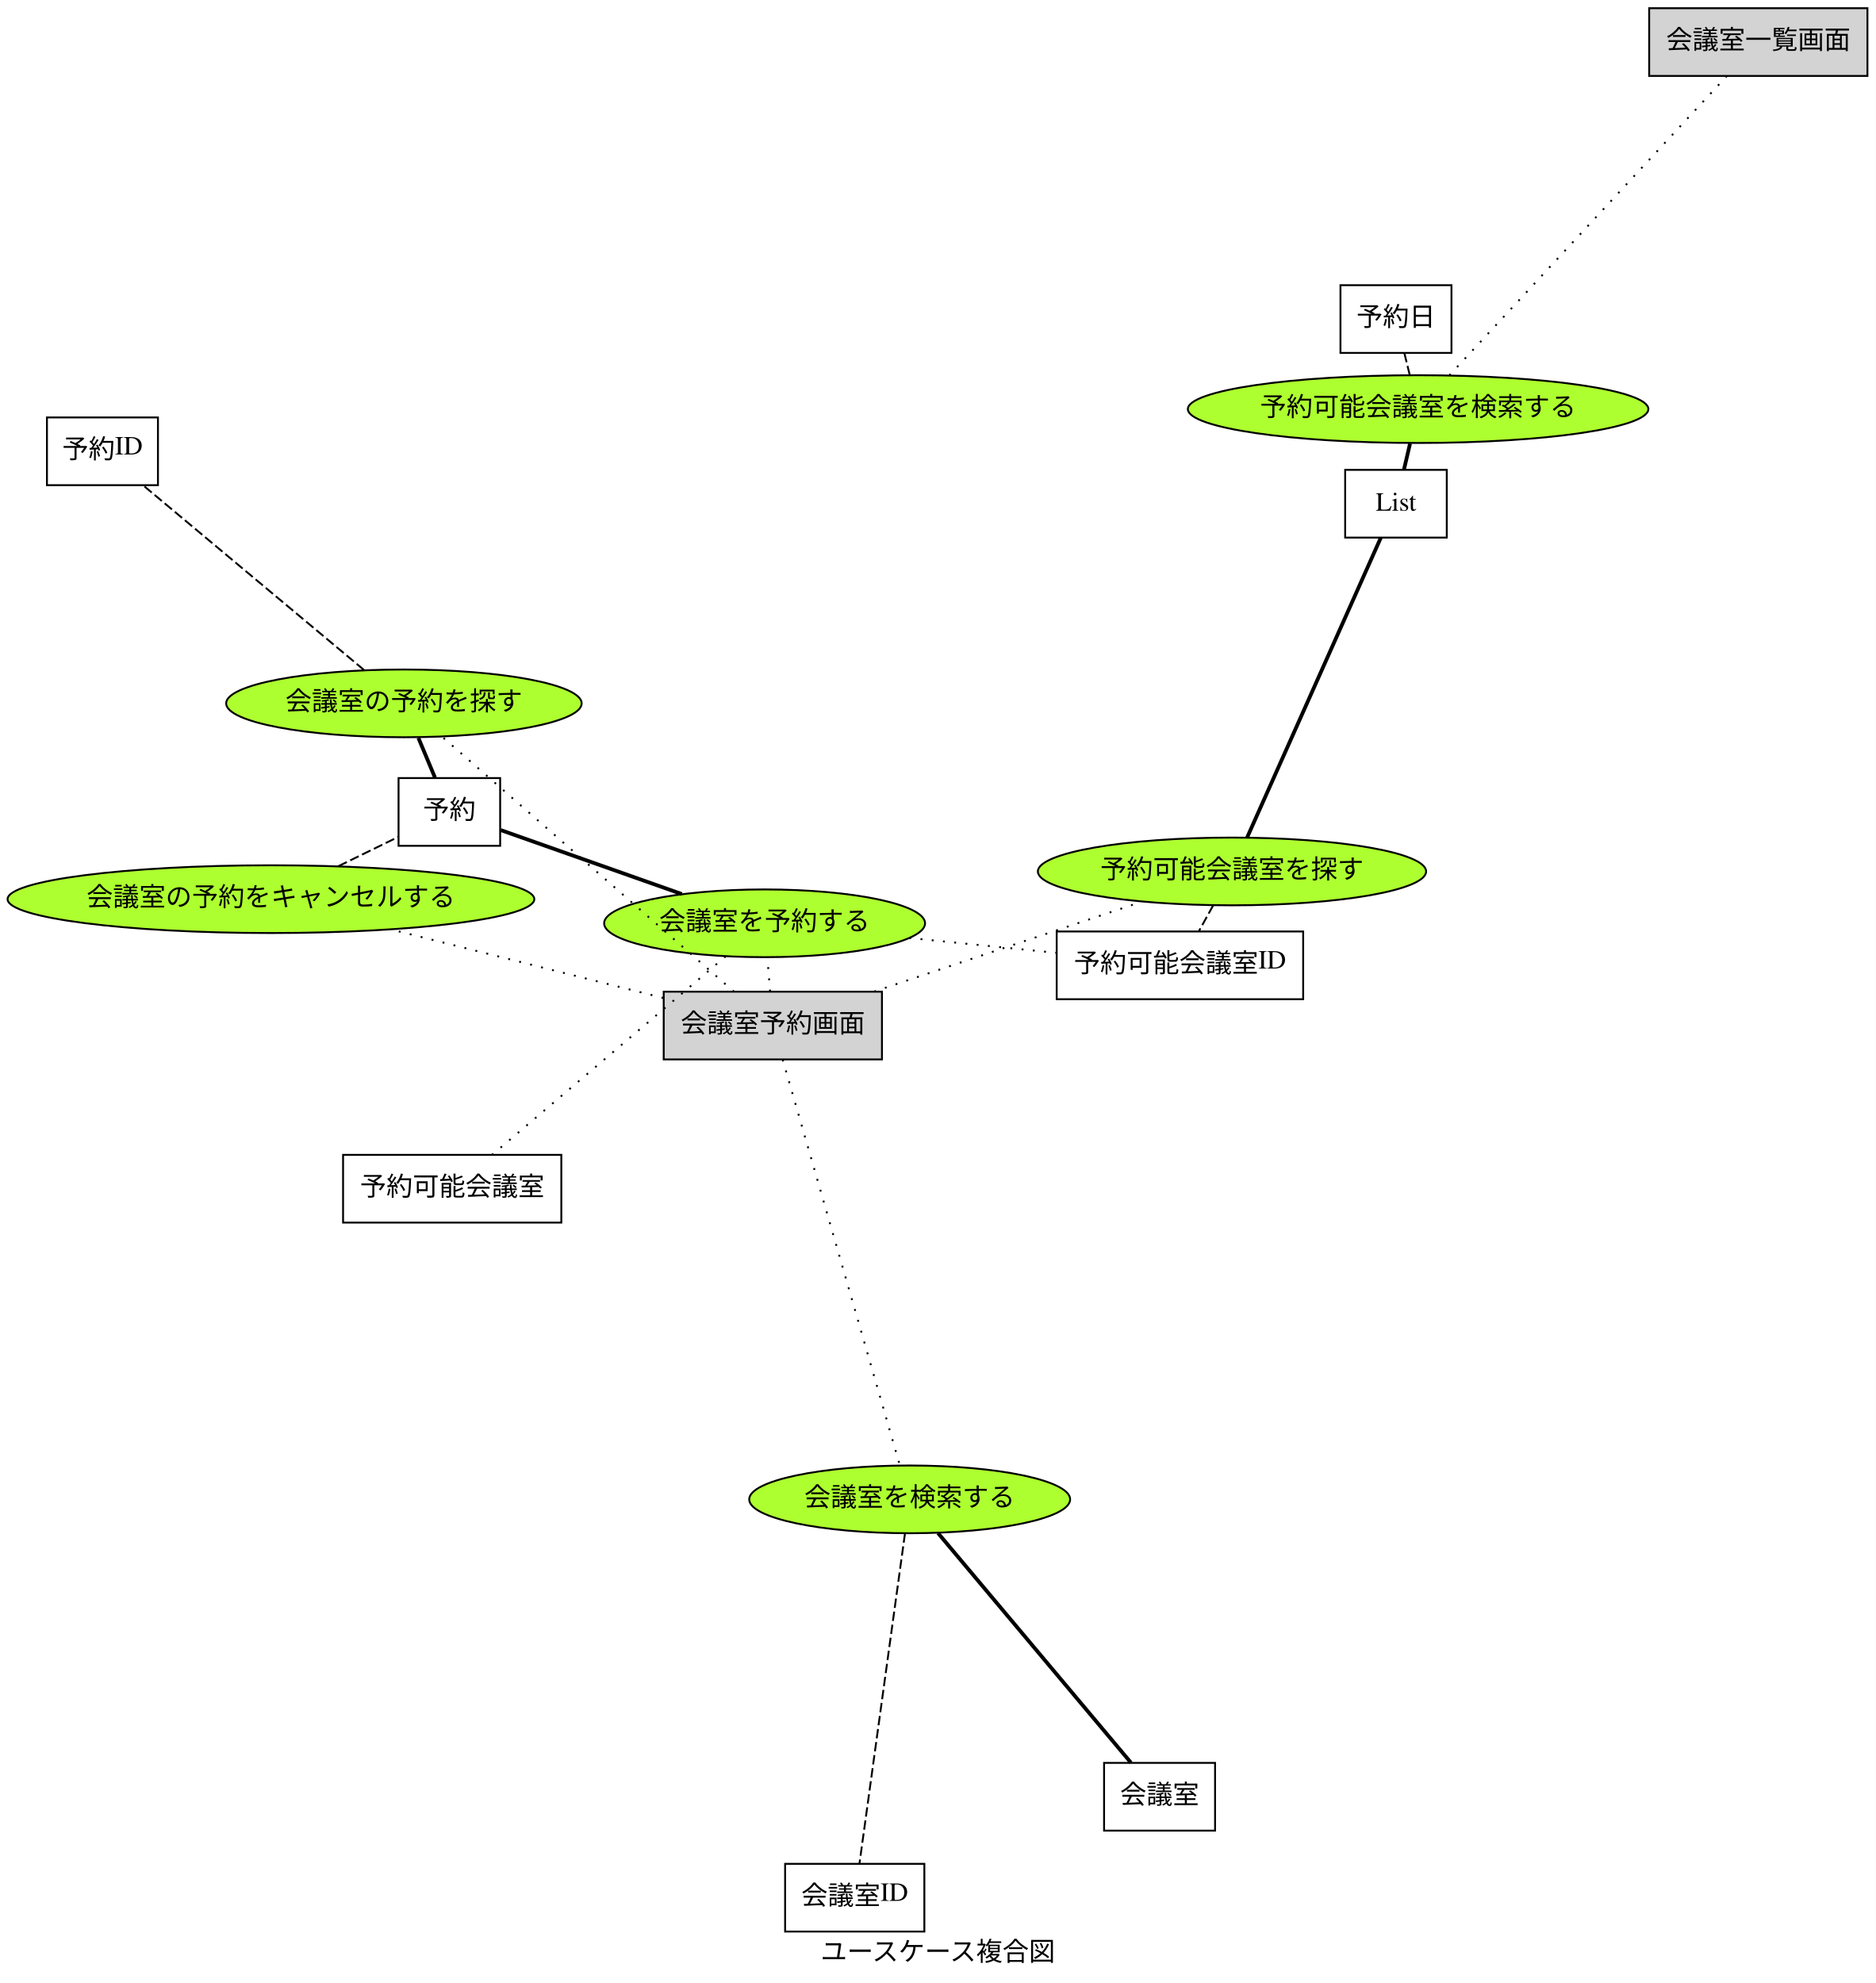
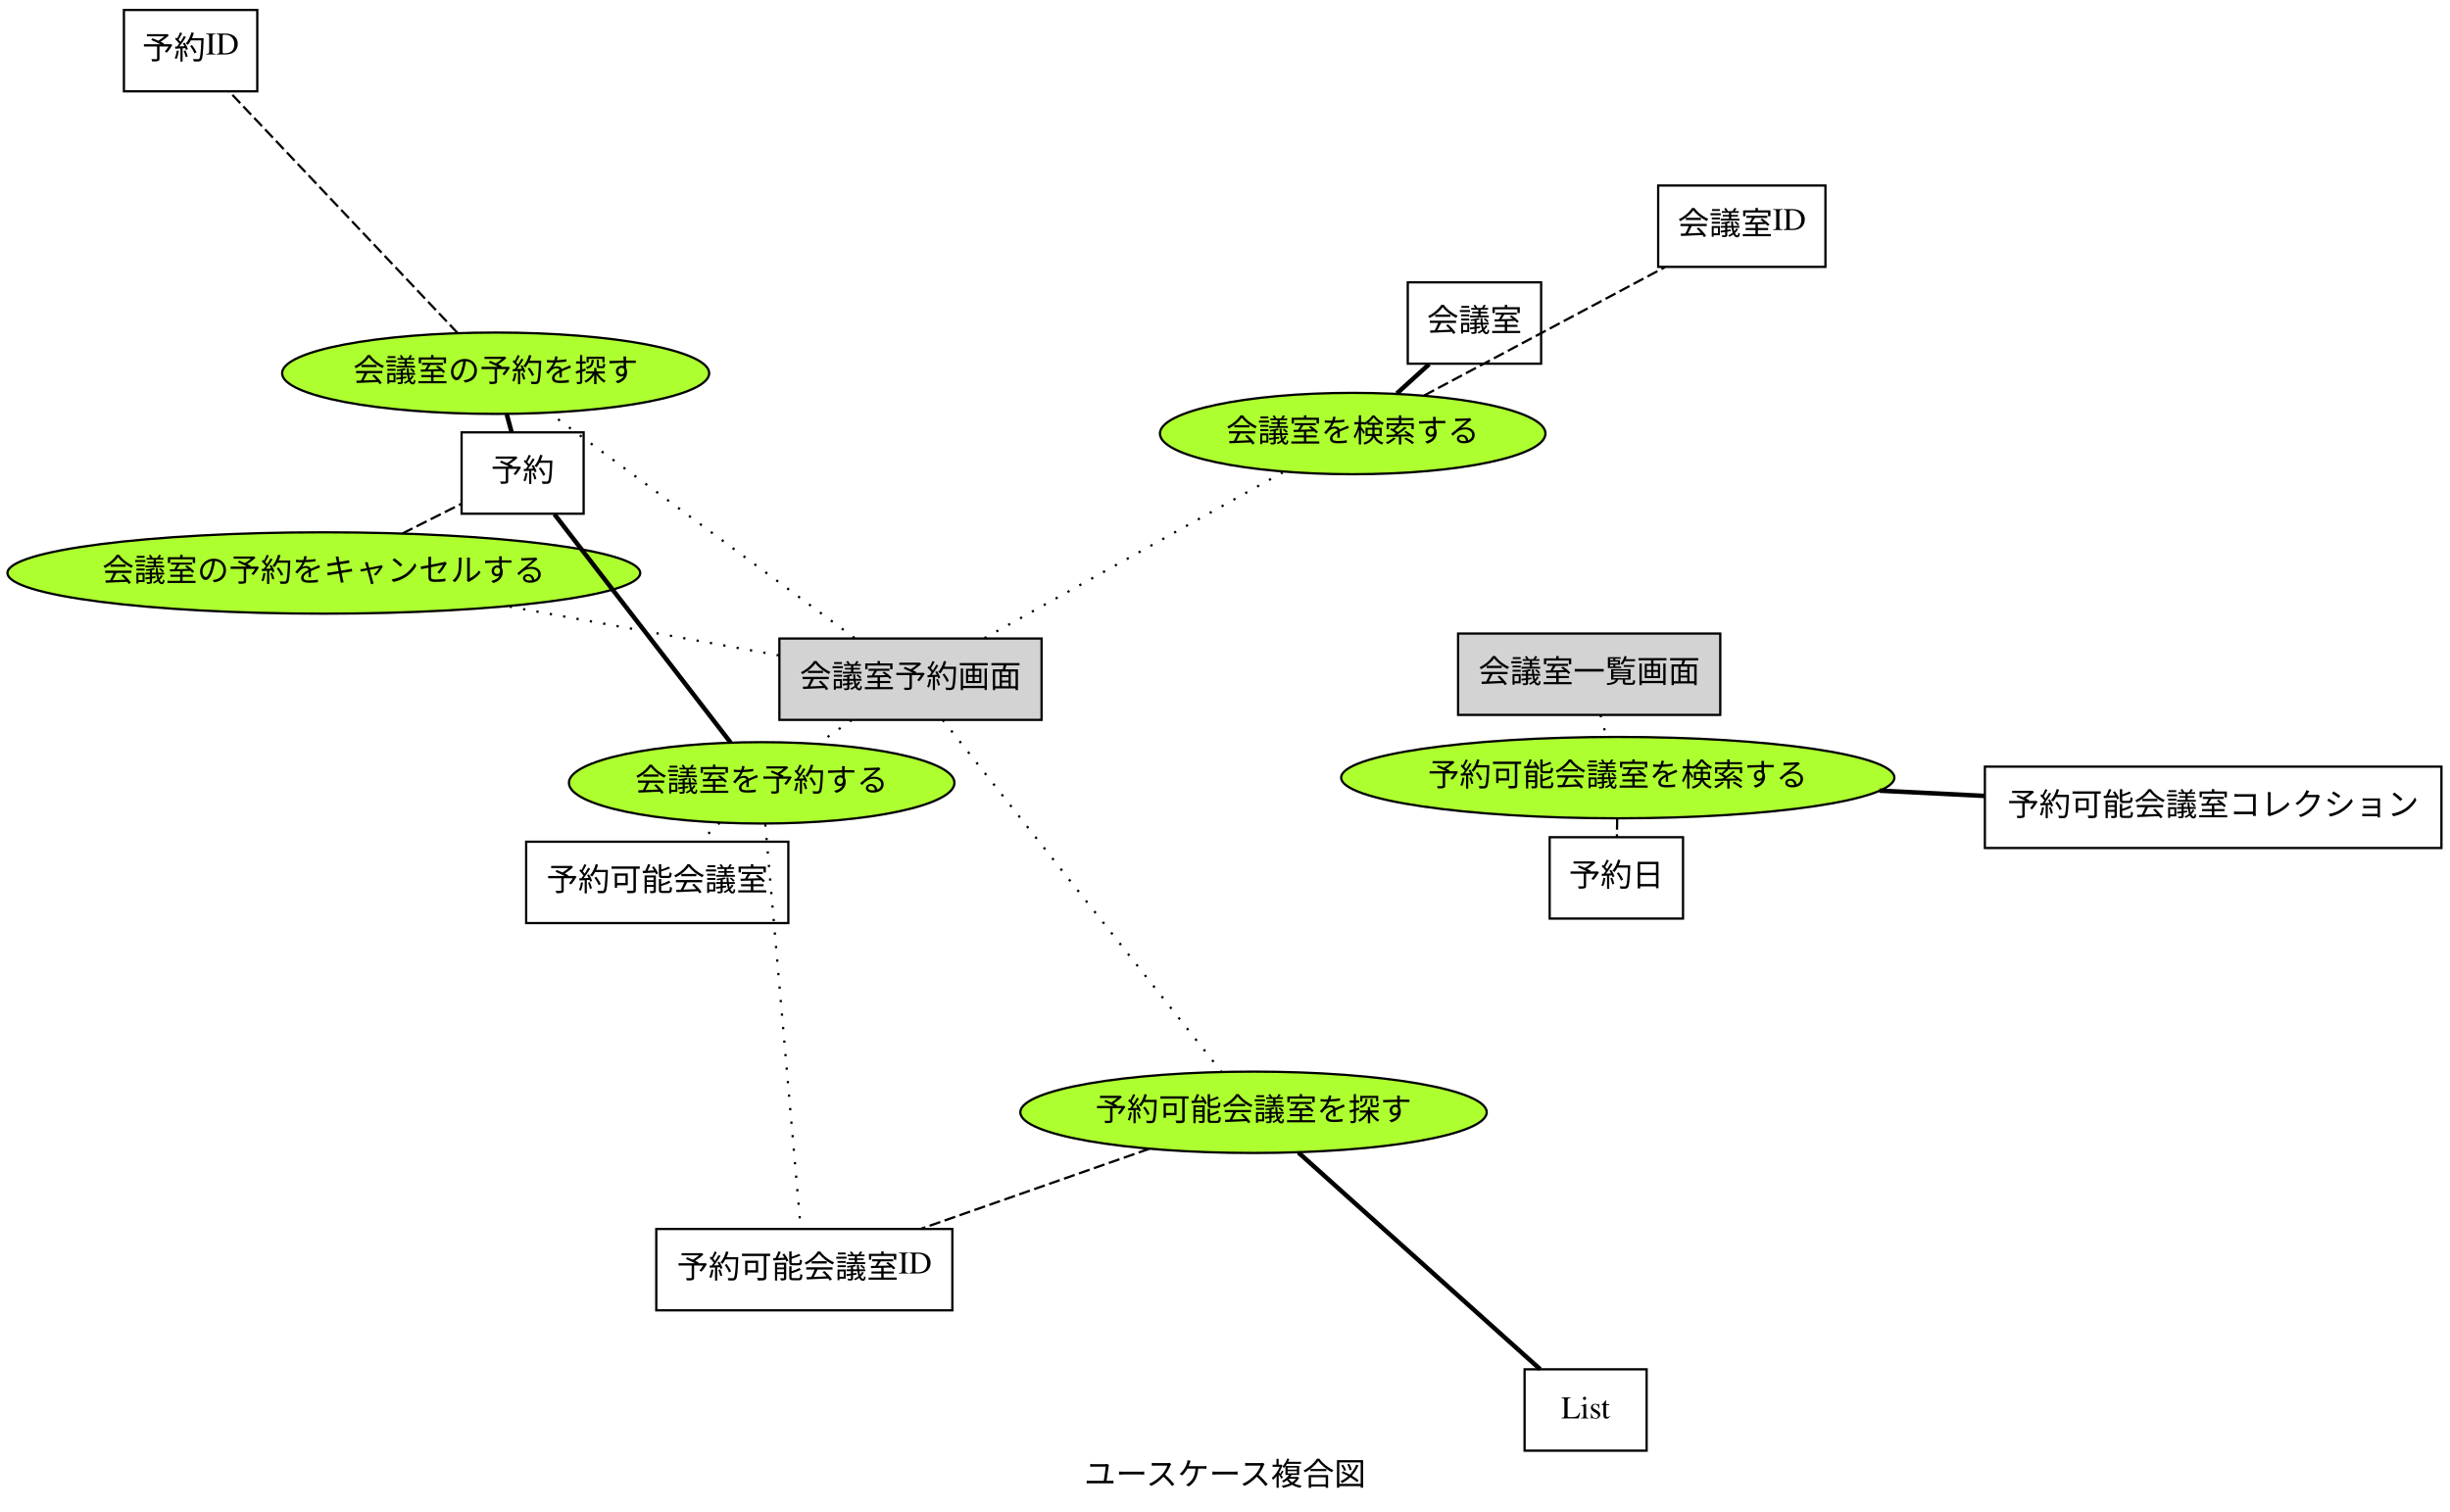
- <svg xmlns="http://www.w3.org/2000/svg" xmlns:xlink="http://www.w3.org/1999/xlink" width="997px" height="1054px" viewBox="0.00 0.00 997.00 1054.00">
-   <g id="graph0" class="graph" transform="scale(1.0 1.0) rotate(0) translate(4 1027)">
-     <polygon fill="white" stroke="transparent" points="-4,27 -4,-1027 993,-1027 993,27 -4,27" />
-     <text text-anchor="middle" x="494.5" y="15.2" font-family="Times,serif" font-size="14.00">ユースケース複合図</text>
+ <svg xmlns="http://www.w3.org/2000/svg" xmlns:xlink="http://www.w3.org/1999/xlink" width="1084px" height="669px" viewBox="0.00 0.00 1084.00 669.00">
+   <g id="graph0" class="graph" transform="scale(1.0 1.0) rotate(0) translate(4 642)">
+     <polygon fill="white" stroke="transparent" points="-4,27 -4,-642 1080,-642 1080,27 -4,27" />
+     <text text-anchor="middle" x="538" y="15.2" font-family="Times,serif" font-size="14.00">ユースケース複合図</text>
    <g id="node1" class="node">
      <g id="a_node1">
        <a xlink:href="https://github.com/system-sekkei/library/tree/master/src/main/java/mrs/application/service/reservation/ReservationService.java" xlink:title="ReservationService.cancel(Reservation)">
-           <ellipse fill="greenyellow" stroke="black" cx="140" cy="-549.08" rx="139.98" ry="18" />
-           <text text-anchor="middle" x="140" y="-545.38" font-family="Times,serif" font-size="14.00">
+           <ellipse fill="greenyellow" stroke="black" cx="139.28" cy="-388.46" rx="139.98" ry="18" />
+           <text text-anchor="middle" x="139.28" y="-384.76" font-family="Times,serif" font-size="14.00">
                        会議室の予約をキャンセルする
                    </text>
        </a>
      </g>
    </g>
    <g id="node2" class="node">
      <g id="a_node2">
        <a xlink:title="Reservation">
-           <polygon fill="none" stroke="black" points="261.83,-613.44 207.83,-613.44 207.83,-577.44 261.83,-577.44 261.83,-613.44" />
-           <text text-anchor="middle" x="234.83" y="-591.74" font-family="Times,serif" font-size="14.00">予約
+           <polygon fill="none" stroke="black" points="254.23,-450.69 200.23,-450.69 200.23,-414.69 254.23,-414.69 254.23,-450.69" />
+           <text text-anchor="middle" x="227.23" y="-428.99" font-family="Times,serif" font-size="14.00">予約
                    </text>
        </a>
      </g>
    </g>
    <g id="edge1" class="edge">
-       <path fill="none" stroke="black" stroke-dasharray="5,2" d="M175.85,-566.61C186.45,-571.79 197.86,-577.37 207.8,-582.23" />
+       <path fill="none" stroke="black" stroke-dasharray="5,2" d="M174.04,-405.94C182.68,-410.28 191.82,-414.88 200.04,-419.02" />
    </g>
    <g id="node4" class="node">
      <g id="a_node4">
        <a xlink:href="https://github.com/system-sekkei/library/tree/master/src/main/java/mrs/application/service/reservation/ReservationService.java" xlink:title="ReservationService.findOne(ReservationId)">
-           <ellipse fill="greenyellow" stroke="black" cx="210.68" cy="-653.14" rx="94.48" ry="18" />
-           <text text-anchor="middle" x="210.68" y="-649.44" font-family="Times,serif" font-size="14.00">
+           <ellipse fill="greenyellow" stroke="black" cx="215.3" cy="-476.85" rx="94.48" ry="18" />
+           <text text-anchor="middle" x="215.3" y="-473.15" font-family="Times,serif" font-size="14.00">
                        会議室の予約を探す
                    </text>
        </a>
      </g>
    </g>
    <g id="edge3" class="edge">
-       <path fill="none" stroke="black" stroke-width="2" d="M227.19,-613.7C224.37,-620.43 221.18,-628.06 218.36,-634.81" />
+       <path fill="none" stroke="black" stroke-width="2" d="M222.31,-450.91C221.62,-453.47 220.9,-456.11 220.21,-458.68" />
    </g>
    <g id="node9" class="node">
      <g id="a_node9">
        <a xlink:href="https://github.com/system-sekkei/library/tree/master/src/main/java/mrs/application/service/reservation/ReservationService.java" xlink:title="ReservationService.reserve(Reservation)">
-           <ellipse fill="greenyellow" stroke="black" cx="402.38" cy="-536.25" rx="85.29" ry="18" />
-           <text text-anchor="middle" x="402.38" y="-532.55" font-family="Times,serif" font-size="14.00">
+           <ellipse fill="greenyellow" stroke="black" cx="333.01" cy="-295.6" rx="85.29" ry="18" />
+           <text text-anchor="middle" x="333.01" y="-291.9" font-family="Times,serif" font-size="14.00">
                        会議室を予約する
                    </text>
        </a>
      </g>
    </g>
    <g id="edge9" class="edge">
-       <path fill="none" stroke="black" stroke-width="2" d="M262.12,-585.8C288.18,-576.59 327.88,-562.57 358.4,-551.79" />
+       <path fill="none" stroke="black" stroke-width="2" d="M241.28,-414.49C261.62,-388.12 299.05,-339.61 319.24,-313.44" />
    </g>
    <g id="node3" class="node">
      <g id="a_node3">
        <a xlink:title="ReservationsController">
-           <polygon fill="lightgray" stroke="black" points="464.76,-499.9 348.76,-499.9 348.76,-463.9 464.76,-463.9 464.76,-499.9" />
-           <text text-anchor="middle" x="406.76" y="-478.2" font-family="Times,serif" font-size="14.00">
+           <polygon fill="lightgray" stroke="black" points="456.84,-359.46 340.84,-359.46 340.84,-323.46 456.84,-323.46 456.84,-359.46" />
+           <text text-anchor="middle" x="398.84" y="-337.76" font-family="Times,serif" font-size="14.00">
                        会議室予約画面
                    </text>
        </a>
      </g>
    </g>
    <g id="edge2" class="edge">
-       <path fill="none" stroke="black" stroke-dasharray="1,5" d="M348.55,-496.56C305.78,-507.33 247.7,-521.96 203.69,-533.04" />
+       <path fill="none" stroke="black" stroke-dasharray="1,5" d="M340.59,-352C305.16,-358.42 259.4,-366.71 220.46,-373.76" />
    </g>
    <g id="edge5" class="edge">
-       <path fill="none" stroke="black" stroke-dasharray="1,5" d="M386.15,-499.9C348.39,-532.88 268.57,-602.59 231.02,-635.38" />
+       <path fill="none" stroke="black" stroke-dasharray="1,5" d="M374.08,-359.72C338.66,-385.85 273.95,-433.58 239.08,-459.31" />
    </g>
    <g id="node6" class="node">
      <g id="a_node6">
        <a xlink:href="https://github.com/system-sekkei/library/tree/master/src/main/java/mrs/application/service/reservation/ReservationService.java" xlink:title="ReservationService.findReservations(ReservableRoomId)">
-           <ellipse fill="greenyellow" stroke="black" cx="650.8" cy="-563.81" rx="103.18" ry="18" />
-           <text text-anchor="middle" x="650.8" y="-560.11" font-family="Times,serif" font-size="14.00">
+           <ellipse fill="greenyellow" stroke="black" cx="550.62" cy="-149.82" rx="103.18" ry="18" />
+           <text text-anchor="middle" x="550.62" y="-146.12" font-family="Times,serif" font-size="14.00">
                        予約可能会議室を探す
                    </text>
        </a>
      </g>
    </g>
    <g id="edge8" class="edge">
-       <path fill="none" stroke="black" stroke-dasharray="1,5" d="M460.62,-499.98C503.15,-514.25 561.95,-533.99 602.86,-547.72" />
+       <path fill="none" stroke="black" stroke-dasharray="1,5" d="M413.12,-323.43C442.12,-286.81 507.61,-204.12 536.49,-167.66" />
    </g>
    <g id="edge12" class="edge">
-       <path fill="none" stroke="black" stroke-dasharray="1,5" d="M405.3,-500C404.84,-505.8 404.32,-512.24 403.85,-518.05" />
+       <path fill="none" stroke="black" stroke-dasharray="1,5" d="M372.82,-323.33C367.93,-319.93 362.83,-316.38 357.98,-312.99" />
    </g>
    <g id="node11" class="node">
      <g id="a_node11">
        <a xlink:href="https://github.com/system-sekkei/library/tree/master/src/main/java/mrs/application/service/room/RoomService.java" xlink:title="RoomService.findMeetingRoom(RoomId)">
-           <ellipse fill="greenyellow" stroke="black" cx="479.49" cy="-230.06" rx="85.29" ry="18" />
-           <text text-anchor="middle" x="479.49" y="-226.36" font-family="Times,serif" font-size="14.00">
+           <ellipse fill="greenyellow" stroke="black" cx="594.5" cy="-450.16" rx="85.29" ry="18" />
+           <text text-anchor="middle" x="594.5" y="-446.46" font-family="Times,serif" font-size="14.00">
                        会議室を検索する
                    </text>
        </a>
      </g>
    </g>
    <g id="edge15" class="edge">
-       <path fill="none" stroke="black" stroke-dasharray="1,5" d="M411.99,-463.79C425.38,-417.44 460.77,-294.89 474.21,-248.35" />
+       <path fill="none" stroke="black" stroke-dasharray="1,5" d="M431.59,-359.65C468.47,-380.14 527.93,-413.17 563.9,-433.16" />
    </g>
    <g id="node5" class="node">
      <g id="a_node5">
        <a xlink:title="ReservationId">
-           <polygon fill="none" stroke="black" points="79.95,-805.12 20.95,-805.12 20.95,-769.12 79.95,-769.12 79.95,-805.12" />
-           <text text-anchor="middle" x="50.45" y="-783.42" font-family="Times,serif" font-size="14.00">予約ID
+           <polygon fill="none" stroke="black" points="109.83,-637.59 50.83,-637.59 50.83,-601.59 109.83,-601.59 109.83,-637.59" />
+           <text text-anchor="middle" x="80.33" y="-615.89" font-family="Times,serif" font-size="14.00">予約ID
                    </text>
        </a>
      </g>
    </g>
    <g id="edge4" class="edge">
-       <path fill="none" stroke="black" stroke-dasharray="5,2" d="M189.41,-670.94C158.84,-696.49 102.82,-743.33 72.07,-769.04" />
+       <path fill="none" stroke="black" stroke-dasharray="5,2" d="M198.48,-494.64C172.61,-521.99 123.36,-574.09 97.36,-601.57" />
    </g>
    <g id="node8" class="node">
      <g id="a_node8">
        <a xlink:title="ReservableRoomId">
-           <polygon fill="none" stroke="black" points="688.63,-531.9 557.63,-531.9 557.63,-495.9 688.63,-495.9 688.63,-531.9" />
-           <text text-anchor="middle" x="623.13" y="-510.2" font-family="Times,serif" font-size="14.00">
+           <polygon fill="none" stroke="black" points="417.37,-98.19 286.37,-98.19 286.37,-62.19 417.37,-62.19 417.37,-98.19" />
+           <text text-anchor="middle" x="351.87" y="-76.49" font-family="Times,serif" font-size="14.00">
                        予約可能会議室ID
                    </text>
        </a>
      </g>
    </g>
    <g id="edge7" class="edge">
-       <path fill="none" stroke="black" stroke-dasharray="5,2" d="M640.81,-545.79C638.33,-541.33 635.68,-536.54 633.2,-532.06" />
+       <path fill="none" stroke="black" stroke-dasharray="5,2" d="M504.52,-133.67C474.25,-123.06 434.61,-109.18 403.31,-98.21" />
    </g>
    <g id="node7" class="node">
      <g id="a_node7">
        <a xlink:title="List">
-           <polygon fill="none" stroke="black" points="764.95,-777.26 710.95,-777.26 710.95,-741.26 764.95,-741.26 764.95,-777.26" />
-           <text text-anchor="middle" x="737.95" y="-755.56" font-family="Times,serif" font-size="14.00">List
+           <polygon fill="none" stroke="black" points="724.55,-36.09 670.55,-36.09 670.55,-0.09 724.55,-0.09 724.55,-36.09" />
+           <text text-anchor="middle" x="697.55" y="-14.39" font-family="Times,serif" font-size="14.00">List
                    </text>
        </a>
      </g>
    </g>
    <g id="edge6" class="edge">
-       <path fill="none" stroke="black" stroke-width="2" d="M729.91,-741.23C713.3,-703.99 675.41,-619 658.82,-581.81" />
+       <path fill="none" stroke="black" stroke-width="2" d="M677.43,-36.13C649.29,-61.36 598.5,-106.89 570.5,-132" />
+     </g>
+     <g id="edge11" class="edge">
+       <path fill="none" stroke="black" stroke-dasharray="1,5" d="M334.61,-277.23C338.19,-236.43 346.75,-138.67 350.29,-98.2" />
+     </g>
+     <g id="node10" class="node">
+       <g id="a_node10">
+         <a xlink:title="ReservableRoom">
+           <polygon fill="none" stroke="black" points="344.8,-269.55 228.8,-269.55 228.8,-233.55 344.8,-233.55 344.8,-269.55" />
+           <text text-anchor="middle" x="286.8" y="-247.85" font-family="Times,serif" font-size="14.00">
+                         予約可能会議室
+                     </text>
+         </a>
+       </g>
+     </g>
+     <g id="edge10" class="edge">
+       <path fill="none" stroke="black" stroke-dasharray="1,5" d="M314.48,-277.94C311.67,-275.26 308.76,-272.49 305.94,-269.79" />
+     </g>
+     <g id="node13" class="node">
+       <g id="a_node13">
+         <a xlink:title="RoomId">
+           <polygon fill="none" stroke="black" points="803.66,-559.91 729.66,-559.91 729.66,-523.91 803.66,-523.91 803.66,-559.91" />
+           <text text-anchor="middle" x="766.66" y="-538.21" font-family="Times,serif" font-size="14.00">
+                         会議室ID
+                     </text>
+         </a>
+       </g>
+     </g>
+     <g id="edge14" class="edge">
+       <path fill="none" stroke="black" stroke-dasharray="5,2" d="M626.08,-466.98C656.27,-483.07 701.65,-507.26 732.63,-523.77" />
+     </g>
+     <g id="node12" class="node">
+       <g id="a_node12">
+         <a xlink:title="MeetingRoom">
+           <polygon fill="none" stroke="black" points="677.87,-517.07 618.87,-517.07 618.87,-481.07 677.87,-481.07 677.87,-517.07" />
+           <text text-anchor="middle" x="648.37" y="-495.37" font-family="Times,serif" font-size="14.00">会議室
+                     </text>
+         </a>
+       </g>
+     </g>
+     <g id="edge13" class="edge">
+       <path fill="none" stroke="black" stroke-width="2" d="M628.31,-480.86C623.65,-476.62 618.68,-472.11 614.04,-467.9" />
    </g>
    <g id="node14" class="node">
      <g id="a_node14">
        <a xlink:href="https://github.com/system-sekkei/library/tree/master/src/main/java/mrs/application/service/room/RoomService.java" xlink:title="RoomService.findReservableRooms(ReservedDate)">
-           <ellipse fill="greenyellow" stroke="black" cx="749.72" cy="-809.56" rx="122.38" ry="18" />
-           <text text-anchor="middle" x="749.72" y="-805.86" font-family="Times,serif" font-size="14.00">
+           <ellipse fill="greenyellow" stroke="black" cx="711.78" cy="-297.91" rx="122.38" ry="18" />
+           <text text-anchor="middle" x="711.78" y="-294.21" font-family="Times,serif" font-size="14.00">
                        予約可能会議室を検索する
                    </text>
        </a>
      </g>
    </g>
-     <g id="edge16" class="edge">
-       <path fill="none" stroke="black" stroke-width="2" d="M742.2,-777.42C743.25,-781.92 744.38,-786.75 745.44,-791.26" />
-     </g>
-     <g id="edge11" class="edge">
-       <path fill="none" stroke="black" stroke-dasharray="1,5" d="M479.28,-528.47C504.78,-525.88 532.93,-523.04 557.51,-520.55" />
-     </g>
-     <g id="node10" class="node">
-       <g id="a_node10">
-         <a xlink:title="ReservableRoom">
-           <polygon fill="none" stroke="black" points="294.34,-413.17 178.34,-413.17 178.34,-377.17 294.34,-377.17 294.34,-413.17" />
-           <text text-anchor="middle" x="236.34" y="-391.47" font-family="Times,serif" font-size="14.00">
-                         予約可能会議室
-                     </text>
-         </a>
-       </g>
-     </g>
-     <g id="edge10" class="edge">
-       <path fill="none" stroke="black" stroke-dasharray="1,5" d="M381.68,-518.67C349.95,-491.71 289.6,-440.42 257.56,-413.2" />
-     </g>
-     <g id="node13" class="node">
-       <g id="a_node13">
-         <a xlink:title="RoomId">
-           <polygon fill="none" stroke="black" points="487.29,-36.34 413.29,-36.34 413.29,-0.34 487.29,-0.34 487.29,-36.34" />
-           <text text-anchor="middle" x="450.29" y="-14.64" font-family="Times,serif" font-size="14.00">会議室ID
-                     </text>
-         </a>
-       </g>
-     </g>
-     <g id="edge14" class="edge">
-       <path fill="none" stroke="black" stroke-dasharray="5,2" d="M477,-212.01C471.48,-172.01 458.29,-76.3 452.78,-36.34" />
-     </g>
-     <g id="node12" class="node">
-       <g id="a_node12">
-         <a xlink:title="MeetingRoom">
-           <polygon fill="none" stroke="black" points="641.81,-89.99 582.81,-89.99 582.81,-53.99 641.81,-53.99 641.81,-89.99" />
-           <text text-anchor="middle" x="612.31" y="-68.29" font-family="Times,serif" font-size="14.00">会議室
-                     </text>
-         </a>
-       </g>
-     </g>
-     <g id="edge13" class="edge">
-       <path fill="none" stroke="black" stroke-width="2" d="M597.07,-90.12C571.45,-120.61 520.05,-181.79 494.55,-212.14" />
+     <g id="node16" class="node">
+       <g id="a_node16">
+         <a xlink:title="ReservedDate">
+           <polygon fill="none" stroke="black" points="740.65,-271.54 681.65,-271.54 681.65,-235.54 740.65,-235.54 740.65,-271.54" />
+           <text text-anchor="middle" x="711.15" y="-249.84" font-family="Times,serif" font-size="14.00">予約日
+                     </text>
+         </a>
+       </g>
+     </g>
+     <g id="edge17" class="edge">
+       <path fill="none" stroke="black" stroke-dasharray="5,2" d="M711.53,-279.86C711.49,-277.18 711.45,-274.41 711.41,-271.72" />
    </g>
    <g id="node15" class="node">
      <g id="a_node15">
-         <a xlink:title="ReservedDate">
-           <polygon fill="none" stroke="black" points="767.45,-875.42 708.45,-875.42 708.45,-839.42 767.45,-839.42 767.45,-875.42" />
-           <text text-anchor="middle" x="737.95" y="-853.72" font-family="Times,serif" font-size="14.00">予約日
-                     </text>
-         </a>
-       </g>
-     </g>
-     <g id="edge17" class="edge">
-       <path fill="none" stroke="black" stroke-dasharray="5,2" d="M745.27,-827.65C744.34,-831.46 743.35,-835.49 742.41,-839.3" />
-     </g>
-     <g id="node16" class="node">
-       <g id="a_node16">
+         <a xlink:title="ReservableRooms">
+           <polygon fill="none" stroke="black" points="1076.21,-302.77 874.21,-302.77 874.21,-266.77 1076.21,-266.77 1076.21,-302.77" />
+           <text text-anchor="middle" x="975.21" y="-281.07" font-family="Times,serif" font-size="14.00">
+                         予約可能会議室コレクション
+                     </text>
+         </a>
+       </g>
+     </g>
+     <g id="edge16" class="edge">
+       <path fill="none" stroke="black" stroke-width="2" d="M874.12,-289.81C858.88,-290.57 843.07,-291.36 827.55,-292.14" />
+     </g>
+     <g id="node17" class="node">
+       <g id="a_node17">
        <a xlink:title="RoomsController">
-           <polygon fill="lightgray" stroke="black" points="988.53,-1022.64 872.53,-1022.64 872.53,-986.64 988.53,-986.64 988.53,-1022.64" />
-           <text text-anchor="middle" x="930.53" y="-1000.94" font-family="Times,serif" font-size="14.00">
+           <polygon fill="lightgray" stroke="black" points="757.13,-361.66 641.13,-361.66 641.13,-325.66 757.13,-325.66 757.13,-361.66" />
+           <text text-anchor="middle" x="699.13" y="-339.96" font-family="Times,serif" font-size="14.00">
                        会議室一覧画面
                    </text>
        </a>
      </g>
    </g>
    <g id="edge18" class="edge">
-       <path fill="none" stroke="black" stroke-dasharray="1,5" d="M913.84,-986.64C879.4,-949.47 800.78,-864.65 766.37,-827.52" />
+       <path fill="none" stroke="black" stroke-dasharray="1,5" d="M704.13,-325.58C704.99,-322.48 705.88,-319.26 706.74,-316.16" />
    </g>
  </g>
</svg>
